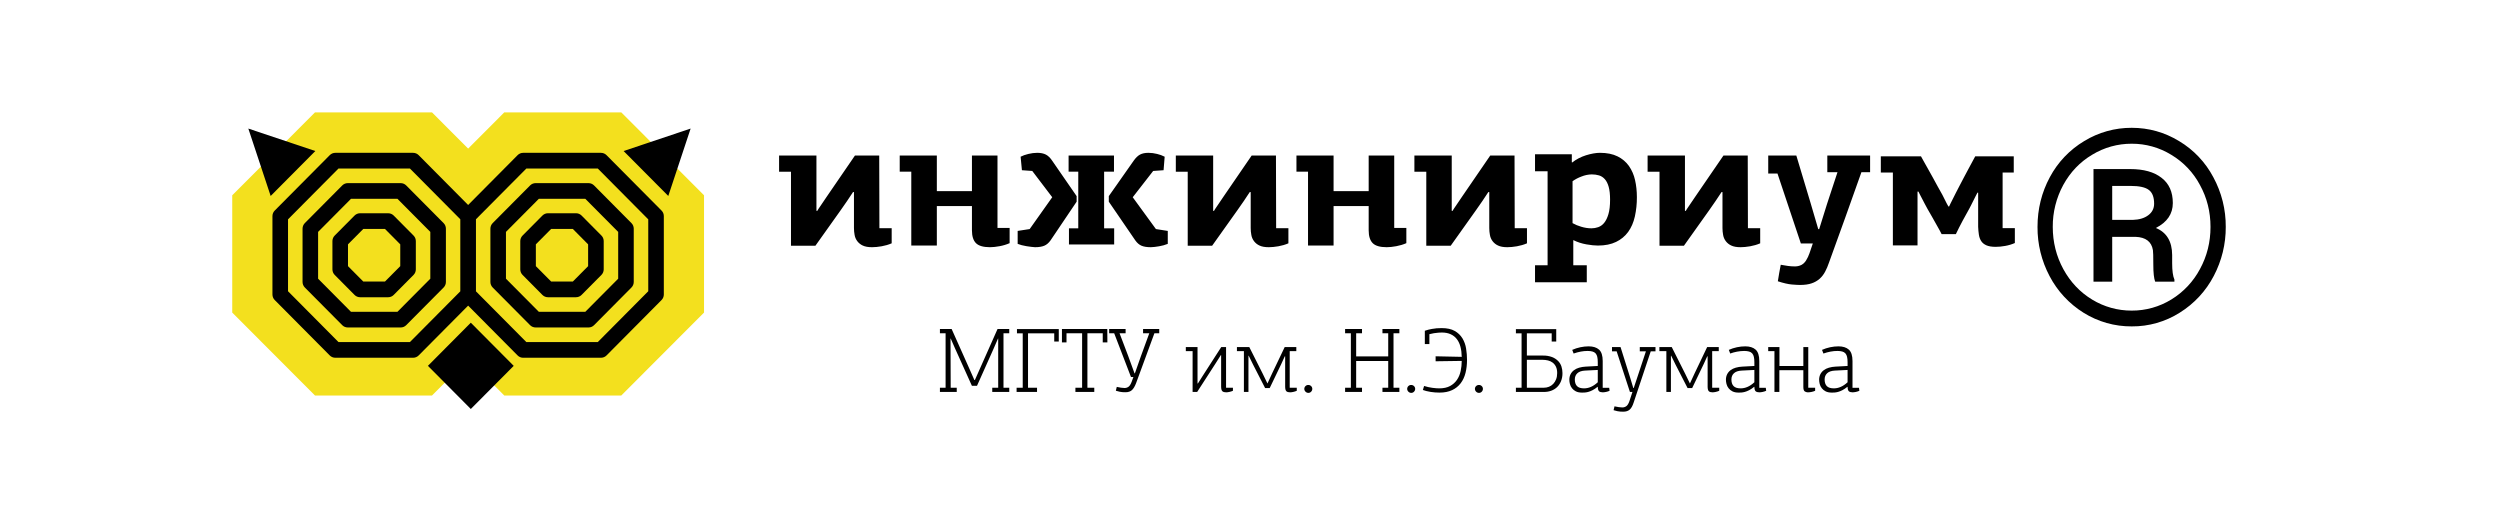
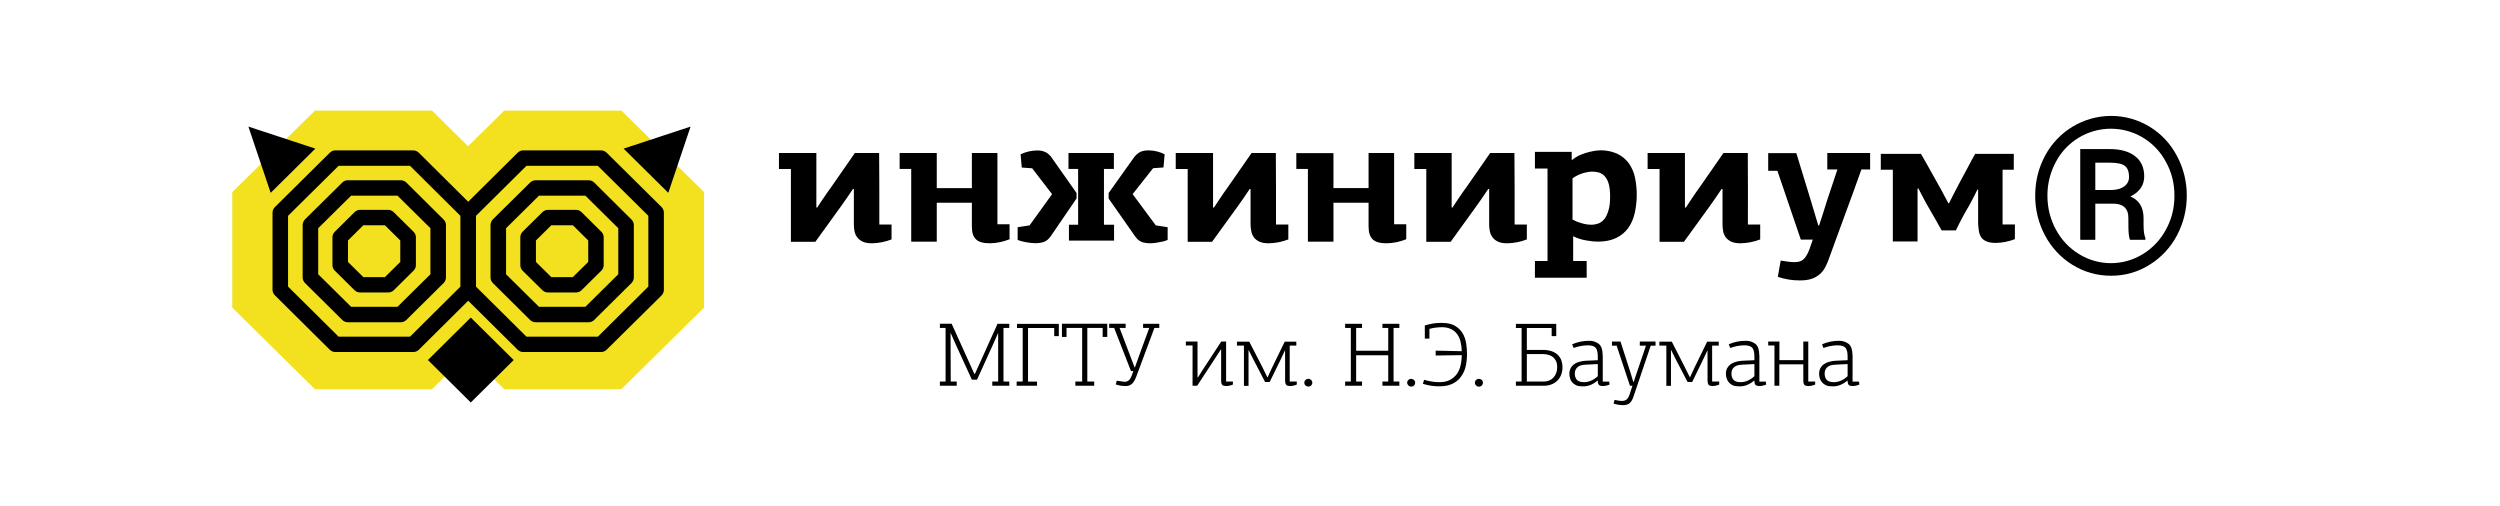
- <svg xmlns="http://www.w3.org/2000/svg" width="219" height="45" fill="none">
-   <path fill-rule="evenodd" clip-rule="evenodd" d="M159.359 20.073h-.08l-.666-2.268-1.255-4.181h-2.461V15.2h.81l2.048 6.127h1.048c-.106.322-.204.608-.293.86a3.137 3.137 0 01-.302.636 1.12 1.12 0 01-.405.386 1.26 1.26 0 01-.603.128c-.181 0-.371-.013-.572-.04a11.328 11.328 0 01-.635-.104 12.98 12.98 0 00-.135.723 58.12 58.12 0 01-.119.724c.497.16.905.255 1.222.282.318.026.556.04.715.04.413 0 .757-.048 1.032-.145a2.03 2.03 0 00.699-.402 2.22 2.22 0 00.476-.62c.127-.24.238-.5.333-.78l1.429-3.956c.477-1.318.948-2.642 1.414-3.972h.762v-1.463h-3.748v1.463h.89l-.905 2.75c-.117.376-.233.748-.35 1.118-.117.37-.233.742-.349 1.118zm-8.47-3.25v3.151c0 .205.019.407.056.606a1.243 1.243 0 00.714.929c.203.098.476.146.818.146.246 0 .523-.027.834-.08.31-.055.604-.14.882-.26V19.99h-1.075c0-1.077-.002-2.14-.008-3.191a666.69 666.69 0 01-.008-3.175h-2.126l-1.983 2.892c-.182.259-.349.504-.504.736-.154.231-.293.436-.416.614-.122.177-.221.323-.296.436a1.155 1.155 0 00-.111.186v-.017h-.064v-4.847h-3.272v1.422h1.043v6.48h2.139l2.22-3.12a49.053 49.053 0 001.077-1.583h.08zm-12.381 3.037a3.53 3.53 0 01-.753-.314v-3.672a3.28 3.28 0 01.778-.409 2.52 2.52 0 01.906-.188c.227 0 .438.03.632.087.194.057.365.167.51.329.146.162.259.387.34.675.081.288.122.662.122 1.122 0 .524-.049.947-.146 1.271-.097.325-.221.579-.372.762a1.177 1.177 0 01-.519.376 1.795 1.795 0 01-.599.102c-.291 0-.591-.047-.899-.141zm-4.04 4.866h4.534v-1.488h-1.182v-2.206a4.21 4.21 0 001.15.375c.399.07.734.104 1.004.104.626 0 1.158-.107 1.595-.32a2.789 2.789 0 001.061-.879c.27-.373.464-.82.583-1.344a7.623 7.623 0 00.178-1.695c0-.532-.054-1.033-.162-1.503a3.462 3.462 0 00-.534-1.231 2.647 2.647 0 00-.996-.84c-.416-.208-.931-.312-1.547-.312-.173 0-.364.02-.575.056-.21.038-.426.091-.647.16-.222.07-.435.158-.64.264-.205.107-.394.23-.567.368l-.032-.016v-.704h-3.223v1.488h1.101v8.235h-1.101v1.488zm-4.008-7.903v3.151c0 .205.018.407.056.606a1.24 1.24 0 00.714.929c.203.098.475.146.818.146.245 0 .523-.027.833-.08.31-.055.604-.14.882-.26V19.99h-1.074c0-1.077-.003-2.14-.008-3.191a556.33 556.33 0 01-.008-3.175h-2.127l-1.982 2.892c-.182.259-.35.504-.504.736-.155.231-.294.436-.416.614-.122.177-.221.323-.296.436a1.216 1.216 0 00-.112.186v-.017h-.064v-4.847h-3.271v1.422h1.042v6.48h2.139l2.22-3.12a42.244 42.244 0 001.077-1.583h.081zm-10.564-3.2v3.123h-3.075v-3.122h-3.252v1.416h1.014v6.47h2.238v-3.46h3.075v2.124c0 .515.118.89.354 1.127.236.236.644.354 1.224.354.247 0 .528-.03.845-.089.316-.059.609-.147.877-.265v-1.336h-1.062v-6.341h-2.238zm-10.335 3.2v3.151c0 .205.018.407.056.606a1.243 1.243 0 00.713.929c.203.098.476.146.818.146.246 0 .524-.027.834-.08.31-.055.604-.14.882-.26V19.99h-1.074c0-1.077-.003-2.14-.008-3.191a556.33 556.33 0 01-.008-3.175h-2.127l-1.983 2.892a42.76 42.76 0 00-.504.736c-.154.231-.293.436-.415.614-.123.177-.221.323-.296.436a1.122 1.122 0 00-.112.186v-.017h-.064v-4.847h-3.271v1.422h1.042v6.48h2.139l2.22-3.12a42.244 42.244 0 001.077-1.583h.081zm-17.386.455L90.2 20.066l-1.053.162v1.135c.216.087.475.154.777.203.303.048.551.078.745.089.335 0 .605-.044.81-.13.205-.086.389-.243.55-.47l2.284-3.388v-.486l-2.138-3.097c-.172-.259-.359-.44-.558-.543-.2-.102-.45-.154-.753-.154-.249 0-.508.033-.778.098s-.496.146-.68.243l.114 1.183.906.065 1.75 2.302zm7.052 0l1.791-2.302.911-.065.096-1.183a2.866 2.866 0 00-.663-.243 3.155 3.155 0 00-.76-.098c-.299 0-.544.052-.736.154-.192.103-.378.284-.56.543l-2.175 3.097v.486l2.32 3.388c.16.227.34.384.543.47.203.087.475.13.816.13.096 0 .208-.008.336-.024.128-.017.258-.036.392-.057a3.57 3.57 0 00.759-.211v-1.135l-1.039-.162-2.031-2.788zm-5.586 4.14h3.96v-1.415h-.88V15.04h.864v-1.416h-3.976v1.415h.847v4.964h-.815v1.416zm-8.499-7.794v3.122h-3.075v-3.122h-3.252v1.416h1.014v6.47h2.238v-3.46h3.075v2.124c0 .515.118.89.354 1.127.237.236.645.354 1.224.354.247 0 .529-.03.845-.089a3.98 3.98 0 00.878-.265v-1.336H87.38v-6.341h-2.238zm-10.335 6.35c0 .205.019.407.056.606a1.246 1.246 0 00.713.929c.204.098.476.146.819.146.245 0 .523-.027.833-.08.31-.055.605-.14.883-.26V19.99h-1.075c0-1.077-.003-2.14-.008-3.191-.005-1.05-.008-2.109-.008-3.175h-2.126l-1.983 2.892c-.182.259-.35.504-.504.736-.155.231-.293.436-.416.614-.123.177-.221.323-.296.436a1.152 1.152 0 00-.111.186v-.017h-.064v-4.847h-3.272v1.422h1.042v6.48h2.14l2.22-3.12a44.497 44.497 0 001.077-1.583h.08v3.151zm95.719-2.164a18.623 18.623 0 00-.791-1.488c-.128-.234-.267-.488-.416-.764-.15-.276-.296-.539-.44-.788-.144-.25-.269-.473-.376-.669a23.5 23.5 0 00-.224-.406h-3.519v1.417h1.056v6.384h2.159v-4.713h.08l.12.24a27.681 27.681 0 00.44.844l.24.445.376.653c.133.233.258.456.376.668.117.213.221.398.312.557.09.16.146.266.167.319h1.248c.181-.382.379-.772.592-1.17.213-.398.411-.756.592-1.075.042-.085.096-.188.16-.31a22.63 22.63 0 00.376-.749c.058-.121.114-.23.168-.326h.064v2.993c.01.244.032.472.064.685.032.212.098.398.2.557.101.159.253.284.455.374.203.09.475.135.816.135.256 0 .533-.026.832-.08.298-.052.581-.137.848-.254v-1.306h-1.072v-4.871h.976v-1.417h-3.375a43.144 43.144 0 00-.584 1.083c-.134.254-.275.52-.424.796-.15.276-.283.53-.4.764-.085.159-.176.334-.272.525l-.272.541-.224.446a2.827 2.827 0 00-.112.239h-.063a5.318 5.318 0 01-.153-.279zm-8.247 13.816c0-.475-.107-.808-.322-1-.214-.19-.517-.286-.907-.286-.239 0-.483.026-.733.079-.25.053-.486.13-.708.23l.122.32c.429-.15.836-.226 1.221-.226.168 0 .311.017.428.05a.567.567 0 01.276.161.684.684 0 01.147.305c.029.127.045.286.045.475v.325l-1.059.057a2.55 2.55 0 00-.574.093 1.389 1.389 0 00-.456.222 1.026 1.026 0 00-.297.355 1.07 1.07 0 00-.106.484c0 .113.017.234.049.364a.989.989 0 00.517.646c.144.075.327.112.55.112.065 0 .142-.002.232-.007.089-.006.191-.023.305-.053.114-.03.24-.08.379-.15.138-.07.286-.169.443-.298l.017.008c.005.199.044.328.118.388.073.059.18.088.321.088.076 0 .171-.012.285-.035.114-.024.217-.057.309-.1l-.032-.26h-.57v-2.347zm-.431.78v1.08c-.207.19-.41.326-.611.41a1.513 1.513 0 01-.586.125c-.288 0-.495-.066-.623-.199-.127-.132-.191-.326-.191-.58 0-.227.074-.41.224-.548.149-.138.373-.215.671-.23l1.116-.057zm-3.151 1.926c.114-.024.217-.058.309-.1v-.267h-.602v-3.56h-.431v1.654h-2.093v-1.655h-.985v.355h.546v3.577h.431V32.43h2.101v1.461c0 .199.037.328.113.388a.523.523 0 00.326.088c.076 0 .171-.012.285-.036zm-4.583-2.706c0-.475-.108-.808-.322-1-.214-.19-.517-.286-.907-.286-.239 0-.483.026-.733.079-.25.053-.486.13-.708.23l.122.32a3.7 3.7 0 011.221-.226c.168 0 .31.017.427.05a.566.566 0 01.277.161.684.684 0 01.147.305c.029.127.045.286.045.475v.325l-1.059.057a2.54 2.54 0 00-.574.093 1.389 1.389 0 00-.456.222 1.015 1.015 0 00-.297.355 1.07 1.07 0 00-.106.484c0 .113.017.234.049.364a.989.989 0 00.517.646c.144.075.327.112.549.112.066 0 .143-.002.233-.007.089-.006.191-.023.305-.053.114-.03.24-.08.379-.15.138-.07.286-.169.443-.298l.017.008c.005.199.044.328.117.388.074.059.181.088.322.088.076 0 .171-.012.285-.035.114-.024.217-.057.309-.1l-.032-.26h-.57v-2.347zm-.431.78v1.08c-.207.19-.41.326-.611.41a1.513 1.513 0 01-.586.125c-.288 0-.495-.066-.623-.199-.128-.132-.191-.326-.191-.58 0-.227.074-.41.224-.548.149-.138.372-.215.671-.23l1.116-.057zm-4.095-1.194v2.68c.005.199.043.328.114.388.07.059.176.088.317.088.076 0 .17-.012.281-.036.111-.024.213-.058.305-.1v-.267h-.618v-3.206h.577v-.355h-1.017l-1.099 2.301-.407.88h-.008l-.424-.872-1.164-2.309h-1.083v.355h.611v3.577h.399v-3.173h.024l.384.783 1.053 2.051h.4l1.012-2.107.31-.678h.033zm-6.472 2.777h-.041l-.269-.896-.846-2.689h-.749v.372h.407l1.164 3.56h.22l-.261.795c-.076.219-.165.367-.268.445a.598.598 0 01-.367.116 2.01 2.01 0 01-.309-.028 9.594 9.594 0 01-.366-.069l-.082.337c.255.076.449.118.582.123a7.9 7.9 0 00.265.009c.239 0 .427-.06.566-.182.138-.12.253-.326.346-.616l1.497-4.49h.416v-.372h-1.376v.372h.537l-.773 2.335-.293.878zm-2.719-2.363c0-.475-.107-.808-.322-1-.214-.19-.517-.286-.908-.286-.238 0-.483.026-.732.079-.25.053-.486.13-.708.23l.122.32c.428-.15.835-.226 1.221-.226.168 0 .31.017.427.05a.566.566 0 01.277.161.684.684 0 01.147.305c.029.127.044.286.044.475v.325l-1.058.057a2.54 2.54 0 00-.574.093 1.389 1.389 0 00-.456.222 1.026 1.026 0 00-.297.355c-.071.14-.106.302-.106.484 0 .113.016.234.049.364a.989.989 0 00.517.646c.144.075.327.112.55.112.065 0 .142-.002.231-.007a1.64 1.64 0 00.306-.053c.114-.03.24-.08.378-.15.139-.07.287-.169.444-.298l.016.008c.006.199.045.328.118.388.074.059.181.088.322.088.076 0 .171-.012.285-.035.114-.024.217-.057.309-.1l-.032-.26h-.57v-2.347zm-.432.78v1.08c-.206.19-.41.326-.61.41a1.513 1.513 0 01-.586.125c-.288 0-.496-.066-.623-.199-.128-.132-.192-.326-.192-.58 0-.227.075-.41.224-.548.15-.138.374-.215.672-.23l1.115-.057zm-4.852-.888c.169 0 .331.02.489.057.157.038.296.102.415.194a.98.98 0 01.285.359c.071.148.106.332.106.553 0 .205-.031.386-.094.545a1.209 1.209 0 01-.252.404c-.106.11-.229.193-.371.25a1.215 1.215 0 01-.455.085h-1.482v-2.447h1.359zm-2.32-2.688v.371h.497v4.764h-.497v.37h2.455c.229 0 .442-.035.641-.108.198-.073.369-.179.514-.319.144-.14.258-.312.342-.517a1.84 1.84 0 00.127-.71 1.89 1.89 0 00-.086-.565 1.231 1.231 0 00-.29-.488 1.502 1.502 0 00-.53-.348 2.19 2.19 0 00-.816-.133h-1.396v-1.946h2.174v.719h.398v-1.09h-3.533zm-2.991 4.993a.34.34 0 00-.249-.1.34.34 0 00-.248.1.325.325 0 00-.102.239c0 .096.036.18.106.25.071.07.155.105.252.105a.325.325 0 00.241-.105.345.345 0 00.101-.25.324.324 0 00-.101-.239zm-1.755-2.208c0 .303-.031.598-.093.887-.063.29-.17.546-.322.77a1.708 1.708 0 01-.606.543c-.253.137-.569.206-.949.206-.076 0-.167-.004-.273-.012a5.838 5.838 0 01-.337-.036 4.343 4.343 0 01-.717-.162l-.105.352c.081.032.18.062.297.091a4.514 4.514 0 00.769.123c.135.01.266.015.391.015.428 0 .796-.072 1.103-.218a1.99 1.99 0 00.751-.601c.194-.255.335-.558.423-.908.088-.35.132-.73.132-1.139 0-.328-.027-.659-.081-.992a2.47 2.47 0 00-.321-.897 1.847 1.847 0 00-.674-.646c-.29-.166-.673-.25-1.149-.25-.309 0-.592.024-.849.073a3.827 3.827 0 00-.622.161v1.163h.399v-.864a4.231 4.231 0 01.804-.133 3.72 3.72 0 01.284-.012c.303 0 .564.05.783.153.22.102.4.246.54.432.141.186.245.41.313.67.067.261.104.553.109.876l-2.287-.049v.437l2.287-.033zm-4.18 2.208a.34.34 0 00-.248-.1.337.337 0 00-.248.1.338.338 0 00.004.488c.07.07.154.106.252.106a.325.325 0 00.24-.105.346.346 0 00.102-.25.325.325 0 00-.102-.239zm-1.282.513v-.371h-.513v-4.772h.513v-.371h-1.482v.371h.505v2.027H118.8v-2.027h.512v-.371h-1.481v.371h.505v4.772h-.505v.37h1.481v-.37h-.512v-2.342h2.808v2.342h-.505v.37h1.482zm-7.73-.513a.338.338 0 00-.248-.1.338.338 0 00-.248.1.338.338 0 00.004.488c.07.07.155.106.252.106a.325.325 0 00.24-.105.346.346 0 00.102-.25.325.325 0 00-.102-.239zm-2.275-2.611v2.68c.005.199.043.328.114.388.07.059.176.088.318.088.075 0 .169-.012.28-.036.112-.024.213-.058.306-.1v-.267h-.619v-3.206h.578v-.355h-1.018l-1.099 2.301-.407.88h-.008l-.423-.872-1.164-2.309h-1.083v.355h.611v3.577h.398v-3.173h.025l.384.783 1.052 2.051h.4l1.012-2.107.31-.678h.033zm-5.609-.105v2.785c.005.199.045.328.118.388.073.059.18.088.322.088.076 0 .171-.012.285-.036.114-.024.217-.058.309-.1v-.267h-.602v-3.56h-.424l-1.63 2.534-.413.654h-.033v-3.189h-1.025v.355h.594v3.577h.399l1.595-2.47.481-.76h.024zm-8.368-2.285h-1.441v.371h.44l1.473 3.835h.211l-.146.4c-.082.22-.173.367-.273.445a.576.576 0 01-.362.116 2.01 2.01 0 01-.31-.028 9.27 9.27 0 01-.366-.069l-.081.336c.255.077.449.118.582.124.133.006.22.008.264.008.239 0 .426-.062.562-.186.136-.123.258-.328.366-.613l1.604-4.368h.423v-.371h-1.416v.371h.545l-.732 2.002-.53 1.51h-.032l-.553-1.518-.758-1.994h.53v-.371zm-1.604 0h-3.973v1.17h.4v-.799h1.367v4.772h-.587v.37h1.653v-.37h-.602v-4.772H96.6v.8h.407l-.008-1.171zm-6.154 5.143h-.79V29.2h2.296v.719h.398v-1.09h-3.663v.371h.505v4.764h-.537v.37h1.79v-.37zm-5.492-.679l-.456-1.033-1.533-3.431h-1.027v.371h.497v4.772h-.497v.37h1.474v-.37h-.53l-.016-4.311h.017l.374.855 1.482 3.286h.448l1.44-3.221.4-.92h.016v4.31h-.521v.372h1.49v-.371h-.505v-4.772h.504v-.371h-1.026l-1.517 3.415-.465 1.05h-.049z" fill="#000" />
-   <path d="M178.486 19.877c0-1.565.36-3.018 1.081-4.358a8.148 8.148 0 013.009-3.161 7.924 7.924 0 014.161-1.162c1.487 0 2.87.387 4.149 1.162a8.07 8.07 0 012.998 3.16 8.986 8.986 0 011.092 4.359 9.106 9.106 0 01-1.046 4.288 8.307 8.307 0 01-2.975 3.219 7.752 7.752 0 01-4.218 1.208 7.851 7.851 0 01-4.219-1.197 8.342 8.342 0 01-2.975-3.207 9.08 9.08 0 01-1.057-4.311zm1.336 0c0 1.332.31 2.568.93 3.707.62 1.13 1.46 2.018 2.522 2.661a6.6 6.6 0 003.463.964 6.566 6.566 0 003.475-.976 6.95 6.95 0 002.51-2.672c.612-1.124.918-2.352.918-3.684 0-1.325-.306-2.545-.918-3.661a6.78 6.78 0 00-2.51-2.65 6.566 6.566 0 00-3.475-.976 6.6 6.6 0 00-3.463.965c-1.069.635-1.914 1.518-2.534 2.65a7.596 7.596 0 00-.918 3.672zm5.207.871v3.928h-1.639V14.81h3.207c1.186 0 2.104.255 2.755.767.658.503.987 1.24.987 2.208 0 .953-.495 1.681-1.487 2.185.945.387 1.422 1.177 1.429 2.37v.71c0 .665.066 1.146.198 1.44v.186h-1.685c-.109-.279-.163-.775-.163-1.487 0-.72-.012-1.147-.035-1.279-.124-.743-.631-1.13-1.522-1.162h-2.045zm0-1.487h1.812c.558-.016 1.008-.151 1.348-.407.341-.256.512-.593.512-1.011 0-.566-.151-.965-.453-1.197-.303-.24-.841-.36-1.616-.36h-1.603v2.975z" fill="#000" />
-   <path fill-rule="evenodd" clip-rule="evenodd" d="M54.425 9.844h-10.25l-3.166 3.173-3.166-3.173h-10.25l-7.249 7.264v10.274l7.248 7.264h10.251l3.165-3.172 3.166 3.172h10.25l7.249-7.264V17.108l-7.248-7.264z" fill="#F3E01E" />
-   <path fill-rule="evenodd" clip-rule="evenodd" d="M31.826 24.665h1.896l1.341-1.35v-1.91l-1.34-1.351h-1.897l-1.342 1.35v1.91l1.341 1.35zm2.179 1.373h-2.462a.68.68 0 01-.482-.2l-1.741-1.754a.69.69 0 01-.2-.485V21.12c0-.182.072-.357.2-.485l1.74-1.753a.68.68 0 01.483-.201h2.462a.68.68 0 01.482.2l1.74 1.754c.128.128.2.303.2.485v2.479a.689.689 0 01-.2.485l-1.74 1.753a.679.679 0 01-.482.201zm14.277-1.373h1.897l1.34-1.35v-1.91l-1.34-1.351h-1.897l-1.341 1.35v1.91l1.341 1.35zm2.18 1.373h-2.463a.68.68 0 01-.482-.2l-1.74-1.754a.69.69 0 01-.2-.485V21.12c0-.182.072-.357.2-.485l1.74-1.753A.68.68 0 0148 18.68h2.462a.68.68 0 01.482.2l1.741 1.754c.128.128.2.303.2.485v2.479a.69.69 0 01-.2.485l-1.74 1.753a.68.68 0 01-.483.201zm-19.717 1.275h4.072l2.879-2.899v-4.1l-2.88-2.898h-4.07l-2.88 2.898v4.1l2.88 2.9zm4.354 1.373h-4.636a.68.68 0 01-.482-.2l-3.278-3.302a.69.69 0 01-.2-.485V20.03a.69.69 0 01.2-.486l3.278-3.3a.68.68 0 01.482-.202H35.1a.68.68 0 01.482.201l3.279 3.302a.69.69 0 01.2.485v4.67a.69.69 0 01-.2.485l-3.279 3.301a.68.68 0 01-.482.201zm12.103-1.373h4.071l2.88-2.899v-4.1l-2.88-2.898h-4.071l-2.88 2.898v4.1l2.88 2.9zm4.354 1.373H46.92a.68.68 0 01-.483-.2l-3.278-3.302a.69.69 0 01-.2-.485V20.03a.69.69 0 01.2-.486l3.278-3.3a.68.68 0 01.483-.202h4.636a.68.68 0 01.482.201l3.278 3.302a.69.69 0 01.2.485v4.67a.69.69 0 01-.2.485l-3.278 3.301a.679.679 0 01-.482.201zm-21.903 1.28h6.255l4.415-4.446v-6.313l-4.415-4.446h-6.255l-4.422 4.454v6.298l4.422 4.453zm16.457 0h6.254l4.423-4.453v-6.298l-4.423-4.454H46.11l-4.416 4.446v6.313l4.416 4.447zm6.537 1.374h-6.82a.68.68 0 01-.482-.201l-4.336-4.367-4.337 4.367a.68.68 0 01-.482.2h-6.82a.68.68 0 01-.481-.2l-4.823-4.856a.69.69 0 01-.2-.486V18.93a.69.69 0 01.2-.485l4.823-4.856a.68.68 0 01.482-.201h6.82a.68.68 0 01.481.201l4.337 4.367 4.336-4.367a.68.68 0 01.482-.201h6.82a.68.68 0 01.482.201l4.822 4.856c.128.128.2.303.2.485v6.867a.69.69 0 01-.2.486l-4.822 4.856a.68.68 0 01-.482.2zm7.852-20.078l-1.957 5.905-3.914-3.937 5.871-1.968zm-38.746 0l1.957 5.905 3.913-3.937-5.87-1.968z" fill="#000" />
-   <path fill-rule="evenodd" clip-rule="evenodd" d="M41.243 28.269l3.758 3.78-3.758 3.779-3.757-3.78 3.757-3.78z" fill="#000" />
+ <svg xmlns="http://www.w3.org/2000/svg" width="272" height="55" fill="none">
+   <path fill-rule="evenodd" clip-rule="evenodd" d="M197.93 24.53h-.1l-.83-2.77-1.56-5.1h-3.06v1.92h1l2.55 7.49h1.3l-.36 1.05c-.11.3-.24.56-.38.77-.13.21-.3.37-.5.48-.2.1-.44.15-.75.15a5.5 5.5 0 0 1-.7-.05 14.7 14.7 0 0 1-.8-.12c-.06.3-.12.6-.16.88l-.15.89a7.22 7.22 0 0 0 2.4.39c.52 0 .94-.06 1.29-.18a2.55 2.55 0 0 0 1.46-1.25c.15-.3.3-.6.41-.95.6-1.61 1.18-3.22 1.77-4.84.6-1.6 1.18-3.23 1.76-4.85h.95v-1.79h-4.66v1.79h1.1l-1.12 3.36-.43 1.37-.44 1.36Zm-10.52-3.97v3.85c0 .25.02.5.07.74.04.25.14.47.28.67.15.2.35.35.6.47s.6.18 1.02.18a6.23 6.23 0 0 0 2.13-.42v-1.62h-1.34a715.93 715.93 0 0 0-.01-7.78h-2.65l-2.46 3.54a43.65 43.65 0 0 0-1.14 1.65 36.33 36.33 0 0 0-.5.76v-.02h-.09v-5.93h-4.06v1.74h1.3v7.92h2.65l2.76-3.81a54.31 54.31 0 0 0 1.34-1.94h.1Zm-15.38 3.71a4.4 4.4 0 0 1-.94-.38V19.4a4.07 4.07 0 0 1 2.1-.73c.28 0 .54.04.78.1.24.08.45.21.63.41.18.2.33.47.43.83.1.35.15.8.15 1.37 0 .64-.06 1.15-.19 1.55-.12.4-.27.7-.46.93-.19.22-.4.38-.64.46-.24.08-.49.13-.74.13-.37 0-.74-.06-1.12-.18ZM167 30.22h5.63V28.4h-1.47v-2.7c.46.23.94.38 1.43.46.5.09.91.13 1.25.13.78 0 1.44-.13 1.98-.39s.98-.62 1.32-1.07c.33-.46.57-1 .72-1.65a9.22 9.22 0 0 0 .02-3.9 4.2 4.2 0 0 0-.66-1.51c-.31-.43-.72-.77-1.24-1.03a4.33 4.33 0 0 0-2.63-.3 6.61 6.61 0 0 0-1.6.5c-.26.14-.5.29-.7.46l-.05-.02v-.86h-4v1.82h1.37V28.4H167v1.82Zm-4.98-9.66v3.85c0 .25.03.5.07.74.05.25.15.47.3.67.14.2.34.35.59.47.25.12.59.18 1.01.18a6.24 6.24 0 0 0 2.13-.42v-1.62h-1.33a715.93 715.93 0 0 0-.02-7.78h-2.64l-2.46 3.54a47.95 47.95 0 0 0-1.15 1.65 36.33 36.33 0 0 0-.5.76v-.02h-.08v-5.93h-4.06v1.74h1.3v7.92h2.65l2.75-3.81a54.63 54.63 0 0 0 1.34-1.94h.1Zm-13.12-3.9v3.8h-3.82v-3.8h-4.04v1.72h1.26v7.91h2.78v-4.23h3.82v2.6c0 .63.15 1.09.44 1.37.3.3.8.44 1.52.44a5.91 5.91 0 0 0 2.14-.44V24.4h-1.32v-7.75h-2.78Zm-12.84 3.9v3.85c0 .25.03.5.08.74.04.25.14.47.28.67.15.2.35.35.6.47s.6.18 1.02.18a6.23 6.23 0 0 0 2.13-.42v-1.62h-1.34a833.6 833.6 0 0 0-.02-7.78h-2.64l-2.46 3.54a47.95 47.95 0 0 0-1.14 1.65 29.84 29.84 0 0 0-.5.76v-.02h-.09v-5.93h-4.06v1.74h1.3v7.92h2.65l2.76-3.81a54.63 54.63 0 0 0 1.34-1.94h.1Zm-21.59.56-2.45 3.4-1.3.2v1.39c.26.1.58.19.96.25.37.06.68.1.92.1.42 0 .75-.05 1-.15.26-.1.5-.3.7-.58l2.83-4.14V21l-2.66-3.78a1.92 1.92 0 0 0-.7-.66 2.06 2.06 0 0 0-.93-.19 4.2 4.2 0 0 0-1.8.42l.13 1.44 1.13.08 2.17 2.82Zm8.76 0 2.23-2.82 1.13-.08.12-1.44a3.97 3.97 0 0 0-1.77-.42c-.37 0-.68.07-.92.19a2.1 2.1 0 0 0-.7.66l-2.7 3.79v.6l2.89 4.13c.2.28.42.47.67.58.25.1.6.16 1.02.16l.41-.03a15.37 15.37 0 0 0 .99-.18l.44-.15v-1.39l-1.29-.2-2.52-3.4Zm-6.94 5.06h4.92v-1.73h-1.1v-6.07h1.08v-1.73h-4.94v1.73h1.05v6.07h-1v1.73Zm-10.55-9.53v3.82h-3.82v-3.82h-4.04v1.73h1.26v7.91h2.78v-4.23h3.82v2.6c0 .63.14 1.09.44 1.37.29.3.8.44 1.52.44a5.91 5.91 0 0 0 2.14-.44V24.4h-1.32v-7.75h-2.78ZM92.9 24.41c0 .25.02.5.07.74a1.54 1.54 0 0 0 .89 1.14c.25.12.59.18 1.01.18a6.24 6.24 0 0 0 2.13-.42v-1.62h-1.33a747.5 747.5 0 0 0-.02-7.78h-2.64l-2.46 3.54a46.13 46.13 0 0 0-1.15 1.65 32.98 32.98 0 0 0-.5.76v-.02h-.08v-5.93h-4.07v1.74h1.3v7.92h2.66l2.75-3.81a54.18 54.18 0 0 0 1.34-1.94h.1v3.85ZM211.8 21.77a58.22 58.22 0 0 1-.65-1.22l-.34-.6a162.38 162.38 0 0 1-1.06-1.9 41.36 41.36 0 0 1-.75-1.31h-4.37v1.73h1.31v7.8h2.69v-5.76h.1l.15.3a46.81 46.81 0 0 0 .54 1.03l.3.54a121.7 121.7 0 0 1 1.53 2.69h1.55a32.27 32.27 0 0 1 1.47-2.75 36.03 36.03 0 0 1 .44-.83 23.97 23.97 0 0 0 .43-.86h.08v3.66c.02.3.04.58.08.83.04.26.12.5.25.69.13.19.31.34.57.45.25.11.59.17 1.01.17a6.03 6.03 0 0 0 2.09-.41v-1.6h-1.34v-5.95h1.22v-1.73h-4.2a31.17 31.17 0 0 0-.72 1.32 81.4 81.4 0 0 1-1.02 1.9l-.34.65-.34.66-.28.55-.14.29h-.08l-.18-.34ZM201.55 38.65c0-.58-.13-.98-.4-1.22a1.65 1.65 0 0 0-1.13-.35 4.46 4.46 0 0 0-1.78.38l.15.4a4.64 4.64 0 0 1 1.51-.29c.21 0 .39.02.53.06.15.04.26.11.35.2.08.1.14.22.18.38.04.15.06.34.06.58v.4l-1.32.06c-.25.02-.5.05-.71.12-.22.06-.4.15-.57.27a1.23 1.23 0 0 0-.5 1.02c0 .14.02.29.06.45a1.23 1.23 0 0 0 .65.79c.17.09.4.13.68.13h.29a2.06 2.06 0 0 0 .84-.25c.18-.09.36-.2.56-.37l.02.01c0 .25.05.4.14.48.1.07.23.1.4.1.1 0 .21 0 .36-.04.14-.03.27-.07.38-.12l-.04-.32h-.7v-2.87Zm-.53.96v1.32c-.26.23-.51.4-.76.5-.25.1-.5.15-.73.15-.36 0-.62-.08-.77-.24-.16-.16-.24-.4-.24-.71 0-.28.1-.5.28-.67.18-.17.46-.26.83-.28l1.39-.07Zm-3.92 2.35c.15-.03.27-.07.39-.12v-.33h-.75v-4.35h-.54v2.02h-2.6v-2.02h-1.22v.43h.68v4.38h.53v-2.33h2.61v1.78c0 .25.05.4.15.48.09.07.22.1.4.1.1 0 .21 0 .35-.04Zm-5.69-3.3c0-.59-.13-1-.4-1.23a1.65 1.65 0 0 0-1.13-.35 4.45 4.45 0 0 0-1.79.38l.16.4a4.64 4.64 0 0 1 1.51-.29c.21 0 .39.02.53.06.15.04.26.11.35.2.08.1.14.22.18.38.04.15.06.34.06.58v.4l-1.32.06c-.26.02-.5.05-.71.12-.22.06-.41.15-.57.27-.16.12-.28.26-.37.43-.09.17-.13.37-.13.6 0 .13.02.28.06.44a1.25 1.25 0 0 0 .64.79c.18.09.41.13.69.13h.28a2.06 2.06 0 0 0 .85-.25c.17-.09.36-.2.55-.37l.03.01c0 .25.05.4.14.48.1.07.23.1.4.1.1 0 .21 0 .36-.04.14-.03.26-.07.38-.12l-.04-.32h-.7v-2.87Zm-.53.95v1.32c-.26.23-.51.4-.76.5-.25.1-.5.15-.73.15-.36 0-.62-.08-.77-.24-.16-.16-.24-.4-.24-.71 0-.28.09-.5.28-.67.18-.17.46-.26.83-.28l1.38-.07Zm-5.1-1.46v3.27c.02.25.06.4.15.48.09.07.22.1.4.1.09 0 .2 0 .34-.04.14-.03.27-.07.38-.12v-.33h-.77V37.6h.72v-.43h-1.26l-1.37 2.81-.5 1.08h-.01l-.53-1.07-1.44-2.82h-1.35v.43h.76v4.38h.5v-3.88h.03l.47.95 1.31 2.51h.5l1.25-2.57.39-.83h.04Zm-8.03 3.4h-.05l-.33-1.1-1.06-3.29h-.93v.45h.51l1.45 4.36h.27l-.32.97c-.1.27-.21.45-.34.54a.75.75 0 0 1-.45.14c-.12 0-.25 0-.39-.03l-.45-.08-.1.4a3.26 3.26 0 0 0 1.05.17c.3 0 .53-.08.7-.22.17-.15.32-.4.43-.76l1.86-5.49h.52v-.45h-1.71v.45h.67l-.97 2.86-.36 1.07Zm-3.38-2.9c0-.58-.13-.98-.4-1.22a1.65 1.65 0 0 0-1.12-.35 4.45 4.45 0 0 0-1.8.38l.16.4a4.64 4.64 0 0 1 1.52-.29c.2 0 .38.02.53.06.14.04.26.11.34.2.09.1.15.22.18.38.04.15.06.34.06.58v.4l-1.32.06c-.25.02-.49.05-.7.12-.23.06-.42.15-.57.27a1.23 1.23 0 0 0-.5 1.02c0 .14.01.29.06.45.03.16.1.3.21.44.1.14.25.25.43.35.18.09.4.13.68.13h.29a2.08 2.08 0 0 0 .85-.25c.17-.09.35-.2.55-.37l.02.01c0 .25.05.4.15.48.09.07.22.1.4.1.09 0 .2 0 .35-.04.14-.03.27-.07.38-.12l-.04-.32h-.7v-2.87Zm-.53.96v1.32c-.26.23-.51.4-.76.5-.25.1-.5.15-.73.15-.36 0-.61-.08-.77-.24-.16-.16-.24-.4-.24-.71 0-.28.1-.5.28-.67.18-.17.46-.26.83-.28l1.39-.07Zm-6.03-1.09c.21 0 .41.03.6.07.2.05.38.13.52.24.15.11.27.26.36.44.09.18.13.4.13.67 0 .25-.04.48-.12.67a1.32 1.32 0 0 1-.77.8c-.18.07-.36.1-.57.1h-1.84v-2.99h1.7Zm-2.88-3.28v.45h.62v5.82h-.62v.46h3.05c.28 0 .55-.05.8-.14a1.8 1.8 0 0 0 1.06-1.02c.1-.25.16-.54.16-.87 0-.23-.04-.46-.11-.69-.07-.22-.2-.42-.36-.6a1.88 1.88 0 0 0-.66-.42c-.27-.1-.6-.16-1.01-.16h-1.74v-2.38h2.7v.88h.5v-1.33h-4.39Zm-3.72 6.1a.43.43 0 0 0-.3-.12.42.42 0 0 0-.31.12.41.41 0 0 0 0 .6.43.43 0 0 0 .74-.31.4.4 0 0 0-.13-.3Zm-2.17-2.7c0 .37-.04.73-.12 1.08-.08.36-.21.67-.4.95-.19.27-.44.49-.75.66-.32.17-.7.25-1.18.25a4.45 4.45 0 0 1-.76-.06 5.41 5.41 0 0 1-.89-.2l-.13.44c.1.03.22.07.37.1a5.63 5.63 0 0 0 1.44.17c.53 0 .99-.08 1.37-.26.38-.18.7-.42.93-.74a3 3 0 0 0 .53-1.1c.1-.43.16-.9.16-1.4 0-.4-.03-.8-.1-1.21a3 3 0 0 0-.4-1.1c-.2-.32-.48-.58-.84-.79-.35-.2-.83-.3-1.42-.3a5.8 5.8 0 0 0-1.83.28v1.43h.5v-1.06a5.46 5.46 0 0 1 1.35-.18c.38 0 .7.06.97.19.27.12.5.3.67.53.18.22.3.5.39.82.08.31.13.67.14 1.07l-2.84-.06v.53l2.84-.04Zm-5.2 2.7a.43.43 0 0 0-.3-.12.42.42 0 0 0-.31.12.4.4 0 0 0-.13.29c0 .12.05.22.13.3.09.1.2.13.32.13a.4.4 0 0 0 .3-.12.42.42 0 0 0 .12-.3.4.4 0 0 0-.13-.3Zm-1.59.63v-.46h-.63v-5.83h.63v-.45h-1.84v.45h.63v2.48h-3.49v-2.48h.64v-.45h-1.84v.45h.62v5.83h-.62v.46h1.84v-.46h-.64v-2.86h3.49v2.86h-.63v.46h1.84Zm-9.6-.63a.42.42 0 0 0-.3-.12.42.42 0 0 0-.31.12.41.41 0 0 0 0 .6c.09.08.2.12.31.12a.4.4 0 0 0 .3-.12.42.42 0 0 0 .13-.3.4.4 0 0 0-.13-.3Zm-2.83-3.2v3.28c.01.25.06.4.15.48.08.07.22.1.4.1.09 0 .2 0 .34-.04.14-.03.26-.07.38-.12v-.33h-.77V37.6h.72v-.43h-1.26l-1.37 2.81-.5 1.08h-.02l-.52-1.07-1.45-2.82h-1.34v.43h.76v4.38h.5v-3.88h.02l.48.95 1.3 2.51h.5l1.26-2.57.38-.83h.04Zm-6.96-.12v3.4c0 .25.05.4.15.48.09.07.22.1.4.1.09 0 .2 0 .35-.04.14-.03.27-.07.38-.12v-.33h-.74v-4.35h-.53l-2.03 3.1-.5.8h-.05v-3.9h-1.27v.43h.73v4.38h.5l1.98-3.02.6-.93h.03Zm-10.4-2.8h-1.78v.46h.54l1.83 4.69h.26l-.18.49c-.1.26-.21.45-.34.54a.72.72 0 0 1-.45.14 11.42 11.42 0 0 1-.84-.12l-.1.41a3.26 3.26 0 0 0 1.05.17 1 1 0 0 0 .7-.23c.17-.15.32-.4.46-.75l1.99-5.34h.53v-.45h-1.76v.45h.67l-.9 2.45-.66 1.84h-.04l-.7-1.85-.93-2.44h.66v-.45Zm-1.99 0h-4.93v1.44h.5v-.98h1.7v5.83H117v.46h2.05v-.46h-.75v-5.83h1.67v.98h.5v-1.43Zm-7.64 6.3h-.98v-5.83h2.85v.88h.5v-1.33h-4.55v.45h.62v5.82h-.66v.46h2.22v-.46Zm-6.82-.84-.57-1.26-1.9-4.2h-1.28v.46h.62v5.83h-.62v.46h1.83v-.46h-.65l-.02-5.27h.02l.46 1.05 1.84 4.02h.56l1.79-3.94.5-1.13h.01v5.27h-.64v.46h1.85v-.46h-.63v-5.83h.63v-.45h-1.28l-1.88 4.17-.58 1.28h-.06Z" fill="black" />
+   <path d="M221.43 21.29c0-1.57.36-3.02 1.08-4.36a8.16 8.16 0 0 1 7.17-4.32 8.07 8.07 0 0 1 7.15 4.32 8.99 8.99 0 0 1 1.09 4.36c0 1.52-.35 2.95-1.05 4.29a8.3 8.3 0 0 1-2.97 3.21 7.75 7.75 0 0 1-4.22 1.21c-1.53 0-2.93-.4-4.22-1.2a8.34 8.34 0 0 1-2.97-3.2 9.08 9.08 0 0 1-1.06-4.31Zm1.33 0c0 1.33.31 2.57.93 3.7a6.95 6.95 0 0 0 2.53 2.67 6.6 6.6 0 0 0 6.93-.02 6.94 6.94 0 0 0 2.51-2.67c.62-1.12.92-2.35.92-3.68s-.3-2.55-.92-3.66a6.77 6.77 0 0 0-11.98-.02 7.6 7.6 0 0 0-.92 3.68Zm5.21.87v3.93h-1.64v-9.87h3.2c1.2 0 2.11.26 2.76.77.66.5 1 1.24 1 2.2 0 .96-.5 1.69-1.5 2.19.95.39 1.43 1.18 1.43 2.37v.71c0 .67.07 1.15.2 1.44v.19h-1.68c-.11-.28-.17-.78-.17-1.5 0-.71 0-1.14-.03-1.27-.13-.74-.63-1.13-1.52-1.16h-2.05Zm0-1.49h1.81c.56-.01 1.01-.15 1.35-.4.34-.26.51-.6.51-1.02 0-.56-.15-.96-.45-1.2-.3-.23-.84-.35-1.62-.35h-1.6v2.97Z" fill="black" />
+   <path fill-rule="evenodd" clip-rule="evenodd" d="M67.6 12.03H54.86l-3.93 3.88L47 12.03H34.27l-9 8.88v12.56l9 8.88H47l3.93-3.88 3.93 3.88H67.6l9-8.88V20.9l-9-8.88Z" fill="#F3E01E" />
+   <path fill-rule="evenodd" clip-rule="evenodd" d="M39.53 30.15h2.35l1.67-1.65v-2.34l-1.67-1.65h-2.35l-1.67 1.65v2.34l1.67 1.65Zm2.7 1.67h-3.05a.85.85 0 0 1-.6-.24l-2.16-2.14a.84.84 0 0 1-.25-.6v-3.03c0-.22.09-.43.25-.59l2.16-2.14a.85.85 0 0 1 .6-.25h3.05c.23 0 .44.09.6.25L45 25.22c.16.16.25.37.25.6v3.02c0 .23-.09.44-.25.6l-2.16 2.14a.85.85 0 0 1-.6.24Zm17.74-1.67h2.35L64 28.5v-2.34l-1.67-1.65h-2.35l-1.67 1.65v2.34l1.67 1.65Zm2.7 1.67h-3.05a.85.85 0 0 1-.6-.24l-2.17-2.14a.84.84 0 0 1-.24-.6v-3.03c0-.22.09-.43.24-.59l2.17-2.14a.85.85 0 0 1 .6-.25h3.05c.23 0 .44.09.6.25l2.16 2.14c.16.16.25.37.25.6v3.02c0 .23-.09.44-.25.6l-2.16 2.14a.85.85 0 0 1-.6.24ZM38.2 33.38h5.05l3.58-3.54v-5.01l-3.58-3.54H38.2l-3.58 3.54v5.01l3.58 3.54Zm5.4 1.68h-5.75a.85.85 0 0 1-.6-.24l-4.08-4.04a.84.84 0 0 1-.24-.6v-5.7c0-.22.09-.43.24-.6l4.08-4.03a.85.85 0 0 1 .6-.24h5.75c.23 0 .44.09.6.24l4.07 4.04c.16.16.25.37.25.6v5.7c0 .22-.09.43-.25.6l-4.07 4.03a.85.85 0 0 1-.6.24Zm15.03-1.68h5.06l3.58-3.54v-5.01l-3.58-3.54h-5.05l-3.58 3.54v5.01l3.58 3.54Zm5.41 1.68h-5.76a.85.85 0 0 1-.6-.24l-4.07-4.04a.84.84 0 0 1-.24-.6v-5.7c0-.22.09-.43.24-.6l4.08-4.03a.85.85 0 0 1 .6-.24h5.75c.23 0 .44.09.6.24l4.07 4.04c.16.16.25.37.25.6v5.7c0 .22-.09.43-.25.6l-4.07 4.03a.85.85 0 0 1-.6.24Zm-27.2 1.57h7.77l5.48-5.44v-7.71l-5.48-5.44h-7.77l-5.5 5.44v7.7l5.5 5.45Zm20.44 0h7.77l5.49-5.45v-7.7l-5.5-5.44h-7.76l-5.49 5.44v7.71l5.49 5.44Zm8.12 1.67h-8.47a.85.85 0 0 1-.6-.24l-5.39-5.34-5.38 5.34a.85.85 0 0 1-.6.24h-8.47a.85.85 0 0 1-.6-.24l-5.99-5.94a.84.84 0 0 1-.25-.59v-8.4c0-.22.1-.43.25-.59l5.99-5.93a.85.85 0 0 1 .6-.25h8.47c.22 0 .44.1.6.25l5.38 5.34 5.39-5.34a.85.85 0 0 1 .6-.25h8.47c.22 0 .44.1.6.25l5.99 5.93c.15.16.24.37.24.6v8.39c0 .22-.09.44-.24.6l-6 5.93a.85.85 0 0 1-.6.24ZM75.14 13.76l-2.43 7.22-4.86-4.81 7.29-2.4ZM27.02 13.76l2.43 7.22 4.86-4.81-7.3-2.4Z" fill="black" />
+   <path fill-rule="evenodd" clip-rule="evenodd" d="m51.22 34.55 4.67 4.62-4.67 4.62-4.66-4.62 4.66-4.62Z" fill="black" />
</svg>
